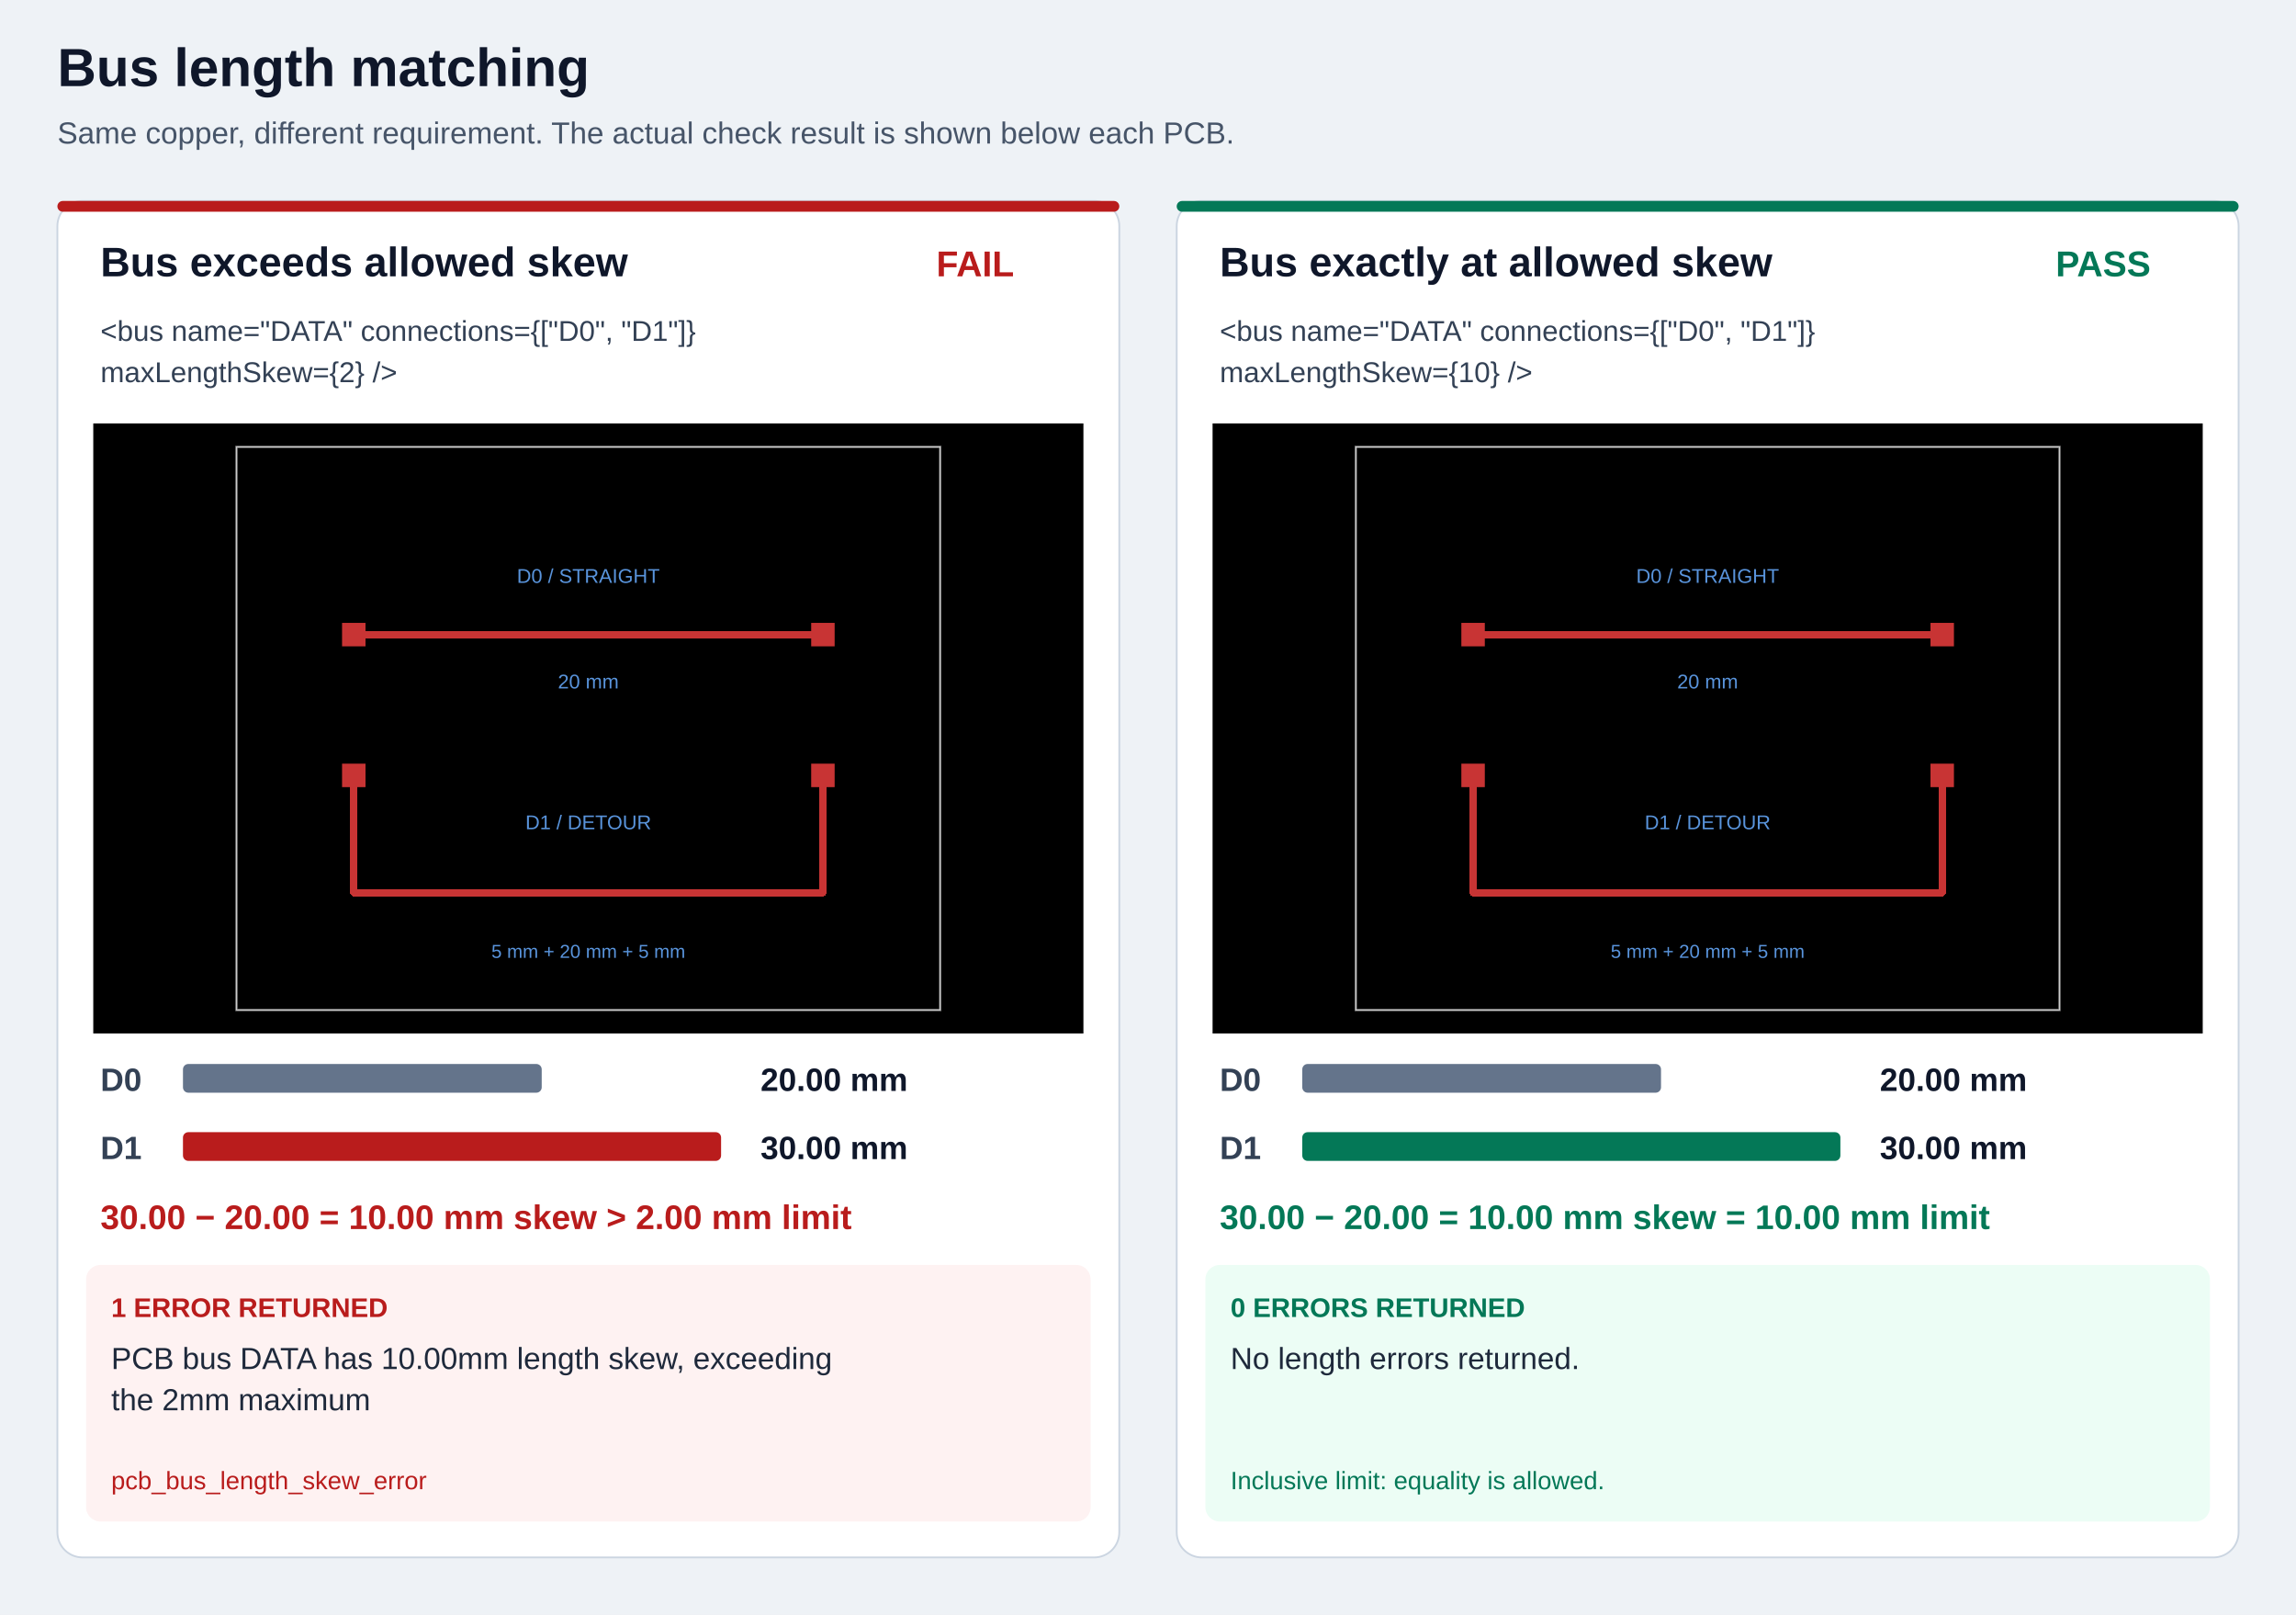
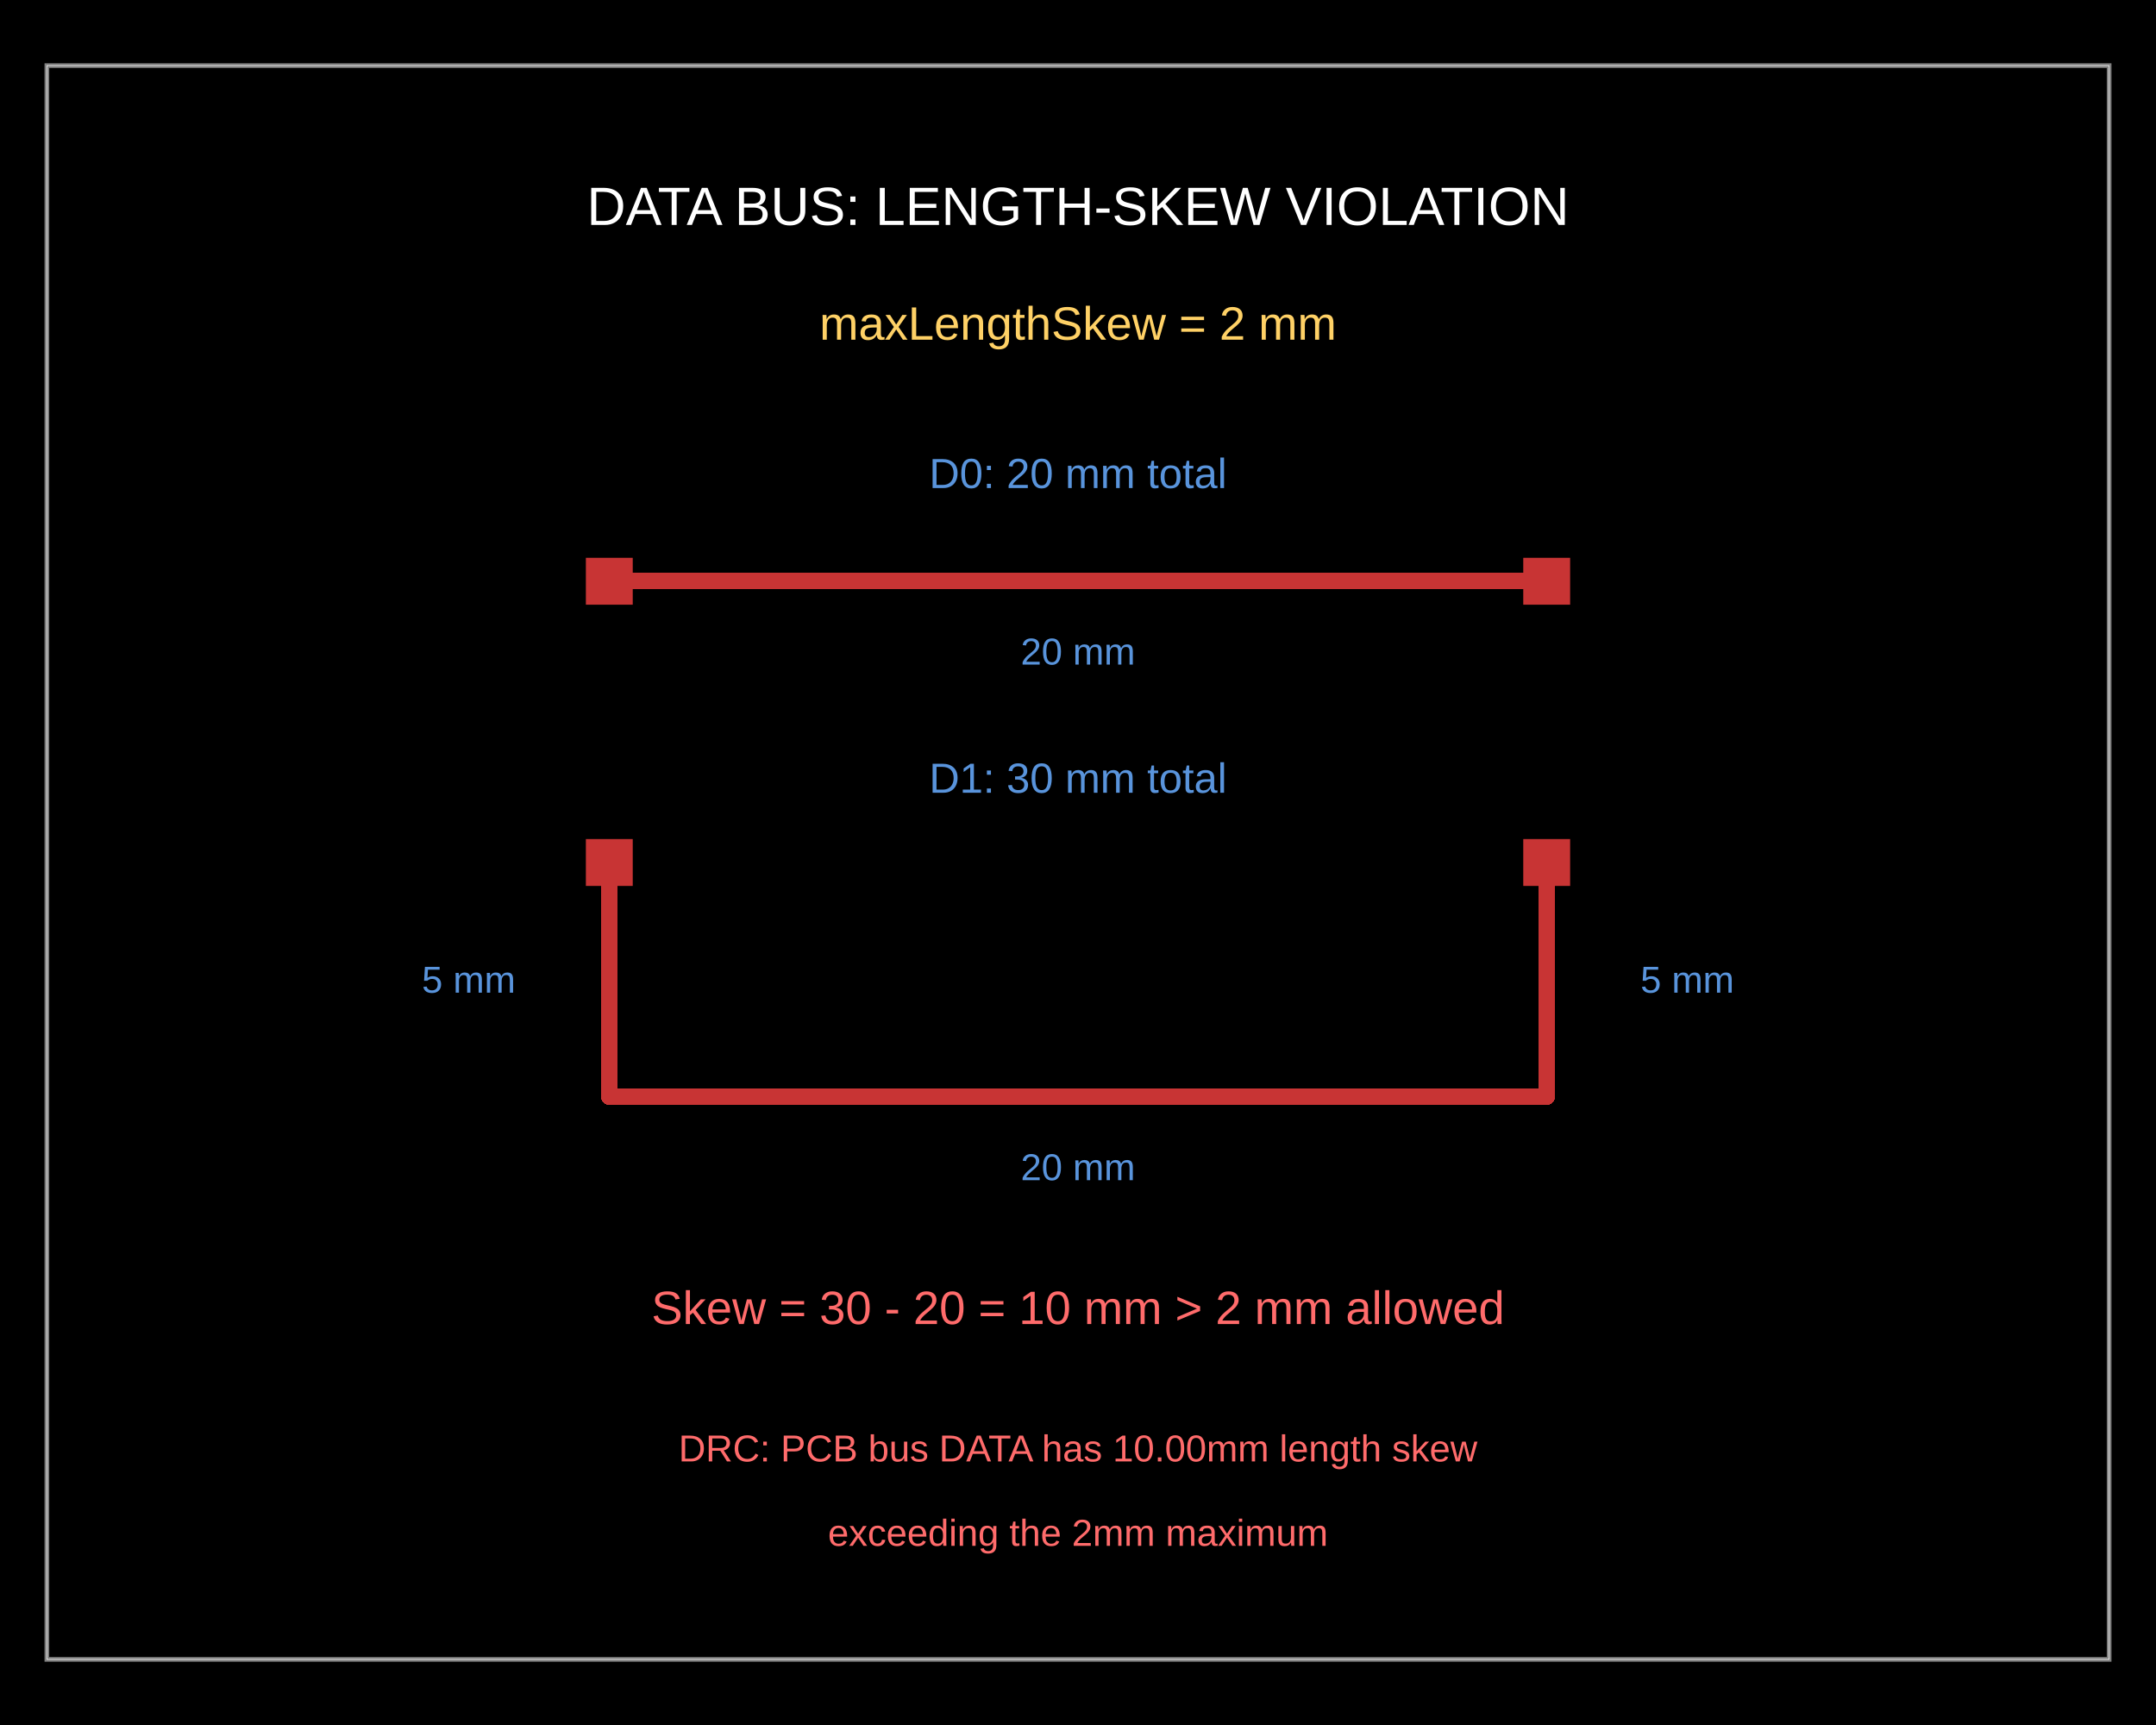
- <svg xmlns="http://www.w3.org/2000/svg" width="1280" height="900" viewBox="0 0 1280 900">
-   <rect width="1280" height="900" fill="#eef2f6" />
-   <text x="32" y="48" font-family="Arial, sans-serif" font-size="30" fill="#0f172a" font-weight="700">Bus length matching</text>
-   <text x="32" y="80" font-family="Arial, sans-serif" font-size="17" fill="#475569" font-weight="400">Same copper, different requirement. The actual check result is shown below each PCB.</text>
-   <rect x="32" y="112" width="592" height="756" rx="14" fill="white" stroke="#cbd5e1" />
-   <rect x="32" y="112" width="592" height="6" rx="3" fill="#b91c1c" />
-   <text x="56" y="154" font-family="Arial, sans-serif" font-size="23" fill="#0f172a" font-weight="700">Bus exceeds allowed skew</text>
-   <text x="522" y="154" font-family="Arial, sans-serif" font-size="20" fill="#b91c1c" font-weight="700">FAIL</text>
-   <text x="56" y="190" font-family="Arial, sans-serif" font-size="16" fill="#334155" font-weight="400">&lt;bus name="DATA" connections={["D0", "D1"]}</text>
-   <text x="56" y="213" font-family="Arial, sans-serif" font-size="16" fill="#334155" font-weight="400">  maxLengthSkew={2} /&gt;</text>
-   <svg x="52" y="236" width="552" height="340" data-software-used-string="@tscircuit/core@0.0.1933">
-     <style />
-     <rect class="boundary" x="0" y="0" fill="#000" width="552" height="340" data-type="pcb_background" data-pcb-layer="global" />
-     <rect class="pcb-boundary" fill="none" stroke="#fff" stroke-width="0.3" x="79.846" y="13.077" width="392.308" height="313.846" data-type="pcb_boundary" data-pcb-layer="global" />
-     <path class="pcb-board" d="M 79.846 326.923 L 472.154 326.923 L 472.154 13.077 L 79.846 13.077 Z" fill="none" stroke="rgba(255, 255, 255, 0.5)" stroke-width="1.308" data-type="pcb_board" data-pcb-layer="board" />
-     <rect class="pcb-pad" fill="rgb(200, 52, 52)" x="138.692" y="111.154" width="13.077" height="13.077" data-type="pcb_smtpad" data-pcb-layer="top" data-pad-name="TX0.SIGNAL" />
-     <rect class="pcb-pad" fill="rgb(200, 52, 52)" x="400.231" y="111.154" width="13.077" height="13.077" data-type="pcb_smtpad" data-pcb-layer="top" data-pad-name="RX0.SIGNAL" />
-     <rect class="pcb-pad" fill="rgb(200, 52, 52)" x="138.692" y="189.615" width="13.077" height="13.077" data-type="pcb_smtpad" data-pcb-layer="top" data-pad-name="TX1.SIGNAL" />
-     <rect class="pcb-pad" fill="rgb(200, 52, 52)" x="400.231" y="189.615" width="13.077" height="13.077" data-type="pcb_smtpad" data-pcb-layer="top" data-pad-name="RX1.SIGNAL" />
-     <path class="pcb-trace" stroke="rgb(200, 52, 52)" fill="none" d="M 145.231 117.692 L 406.769 117.692" stroke-width="3.923" stroke-linecap="round" stroke-linejoin="round" shape-rendering="crispEdges" data-type="pcb_trace" data-pcb-layer="top" />
-     <path class="pcb-trace" stroke="rgb(200, 52, 52)" fill="none" d="M 145.231 196.154 L 145.231 261.538" stroke-width="3.923" stroke-linecap="round" stroke-linejoin="round" shape-rendering="crispEdges" data-type="pcb_trace" data-pcb-layer="top" />
-     <path class="pcb-trace" stroke="rgb(200, 52, 52)" fill="none" d="M 145.231 261.538 L 406.769 261.538" stroke-width="3.923" stroke-linecap="round" stroke-linejoin="round" shape-rendering="crispEdges" data-type="pcb_trace" data-pcb-layer="top" />
-     <path class="pcb-trace" stroke="rgb(200, 52, 52)" fill="none" d="M 406.769 261.538 L 406.769 196.154" stroke-width="3.923" stroke-linecap="round" stroke-linejoin="round" shape-rendering="crispEdges" data-type="pcb_trace" data-pcb-layer="top" />
-     <text x="276" y="85" fill="rgb(89, 148, 220)" font-family="Arial, sans-serif" font-size="11.115" text-anchor="middle" dominant-baseline="central" class="pcb-note-text" data-type="pcb_note_text" data-pcb-note-text-id="pcb_note_text_0" data-pcb-layer="overlay">D0  /  STRAIGHT</text>
-     <text x="276" y="222.308" fill="rgb(89, 148, 220)" font-family="Arial, sans-serif" font-size="11.115" text-anchor="middle" dominant-baseline="central" class="pcb-note-text" data-type="pcb_note_text" data-pcb-note-text-id="pcb_note_text_1" data-pcb-layer="overlay">D1  /  DETOUR</text>
-     <text x="276" y="143.846" fill="rgb(89, 148, 220)" font-family="Arial, sans-serif" font-size="11.115" text-anchor="middle" dominant-baseline="central" class="pcb-note-text" data-type="pcb_note_text" data-pcb-note-text-id="pcb_note_text_2" data-pcb-layer="overlay">20 mm</text>
-     <text x="276" y="294.231" fill="rgb(89, 148, 220)" font-family="Arial, sans-serif" font-size="10.462" text-anchor="middle" dominant-baseline="central" class="pcb-note-text" data-type="pcb_note_text" data-pcb-note-text-id="pcb_note_text_3" data-pcb-layer="overlay">5 mm + 20 mm + 5 mm</text>
-   </svg>
-   <text x="56" y="608" font-family="Arial, sans-serif" font-size="18" fill="#334155" font-weight="700">D0</text>
-   <rect x="102" y="593" width="200" height="16" rx="3" fill="#64748b" />
-   <text x="424" y="608" font-family="Arial, sans-serif" font-size="18" fill="#0f172a" font-weight="700">20.00 mm</text>
-   <text x="56" y="646" font-family="Arial, sans-serif" font-size="18" fill="#334155" font-weight="700">D1</text>
-   <rect x="102" y="631" width="300" height="16" rx="3" fill="#b91c1c" />
-   <text x="424" y="646" font-family="Arial, sans-serif" font-size="18" fill="#0f172a" font-weight="700">30.00 mm</text>
-   <text x="56" y="685" font-family="Arial, sans-serif" font-size="19" fill="#b91c1c" font-weight="700">30.00 − 20.00 = 10.00 mm skew  &gt;  2.00 mm limit</text>
-   <rect x="48" y="705" width="560" height="143" rx="8" fill="#fef2f2" />
-   <text x="62" y="734" font-family="Arial, sans-serif" font-size="15" fill="#b91c1c" font-weight="700">1 ERROR RETURNED</text>
-   <text x="62" y="763" font-family="Arial, sans-serif" font-size="17" fill="#1e293b" font-weight="400">PCB bus DATA has 10.00mm length skew, exceeding</text>
-   <text x="62" y="786" font-family="Arial, sans-serif" font-size="17" fill="#1e293b" font-weight="400">the 2mm maximum</text>
-   <text x="62" y="830" font-family="Arial, sans-serif" font-size="14" fill="#b91c1c" font-weight="400">pcb_bus_length_skew_error</text>
-   <rect x="656" y="112" width="592" height="756" rx="14" fill="white" stroke="#cbd5e1" />
-   <rect x="656" y="112" width="592" height="6" rx="3" fill="#047857" />
-   <text x="680" y="154" font-family="Arial, sans-serif" font-size="23" fill="#0f172a" font-weight="700">Bus exactly at allowed skew</text>
-   <text x="1146" y="154" font-family="Arial, sans-serif" font-size="20" fill="#047857" font-weight="700">PASS</text>
-   <text x="680" y="190" font-family="Arial, sans-serif" font-size="16" fill="#334155" font-weight="400">&lt;bus name="DATA" connections={["D0", "D1"]}</text>
-   <text x="680" y="213" font-family="Arial, sans-serif" font-size="16" fill="#334155" font-weight="400">  maxLengthSkew={10} /&gt;</text>
-   <svg x="676" y="236" width="552" height="340" data-software-used-string="@tscircuit/core@0.0.1933">
-     <style />
-     <rect class="boundary" x="0" y="0" fill="#000" width="552" height="340" data-type="pcb_background" data-pcb-layer="global" />
-     <rect class="pcb-boundary" fill="none" stroke="#fff" stroke-width="0.3" x="79.846" y="13.077" width="392.308" height="313.846" data-type="pcb_boundary" data-pcb-layer="global" />
-     <path class="pcb-board" d="M 79.846 326.923 L 472.154 326.923 L 472.154 13.077 L 79.846 13.077 Z" fill="none" stroke="rgba(255, 255, 255, 0.5)" stroke-width="1.308" data-type="pcb_board" data-pcb-layer="board" />
-     <rect class="pcb-pad" fill="rgb(200, 52, 52)" x="138.692" y="111.154" width="13.077" height="13.077" data-type="pcb_smtpad" data-pcb-layer="top" data-pad-name="TX0.SIGNAL" />
-     <rect class="pcb-pad" fill="rgb(200, 52, 52)" x="400.231" y="111.154" width="13.077" height="13.077" data-type="pcb_smtpad" data-pcb-layer="top" data-pad-name="RX0.SIGNAL" />
-     <rect class="pcb-pad" fill="rgb(200, 52, 52)" x="138.692" y="189.615" width="13.077" height="13.077" data-type="pcb_smtpad" data-pcb-layer="top" data-pad-name="TX1.SIGNAL" />
-     <rect class="pcb-pad" fill="rgb(200, 52, 52)" x="400.231" y="189.615" width="13.077" height="13.077" data-type="pcb_smtpad" data-pcb-layer="top" data-pad-name="RX1.SIGNAL" />
-     <path class="pcb-trace" stroke="rgb(200, 52, 52)" fill="none" d="M 145.231 117.692 L 406.769 117.692" stroke-width="3.923" stroke-linecap="round" stroke-linejoin="round" shape-rendering="crispEdges" data-type="pcb_trace" data-pcb-layer="top" />
-     <path class="pcb-trace" stroke="rgb(200, 52, 52)" fill="none" d="M 145.231 196.154 L 145.231 261.538" stroke-width="3.923" stroke-linecap="round" stroke-linejoin="round" shape-rendering="crispEdges" data-type="pcb_trace" data-pcb-layer="top" />
-     <path class="pcb-trace" stroke="rgb(200, 52, 52)" fill="none" d="M 145.231 261.538 L 406.769 261.538" stroke-width="3.923" stroke-linecap="round" stroke-linejoin="round" shape-rendering="crispEdges" data-type="pcb_trace" data-pcb-layer="top" />
-     <path class="pcb-trace" stroke="rgb(200, 52, 52)" fill="none" d="M 406.769 261.538 L 406.769 196.154" stroke-width="3.923" stroke-linecap="round" stroke-linejoin="round" shape-rendering="crispEdges" data-type="pcb_trace" data-pcb-layer="top" />
-     <text x="276" y="85" fill="rgb(89, 148, 220)" font-family="Arial, sans-serif" font-size="11.115" text-anchor="middle" dominant-baseline="central" class="pcb-note-text" data-type="pcb_note_text" data-pcb-note-text-id="pcb_note_text_0" data-pcb-layer="overlay">D0  /  STRAIGHT</text>
-     <text x="276" y="222.308" fill="rgb(89, 148, 220)" font-family="Arial, sans-serif" font-size="11.115" text-anchor="middle" dominant-baseline="central" class="pcb-note-text" data-type="pcb_note_text" data-pcb-note-text-id="pcb_note_text_1" data-pcb-layer="overlay">D1  /  DETOUR</text>
-     <text x="276" y="143.846" fill="rgb(89, 148, 220)" font-family="Arial, sans-serif" font-size="11.115" text-anchor="middle" dominant-baseline="central" class="pcb-note-text" data-type="pcb_note_text" data-pcb-note-text-id="pcb_note_text_2" data-pcb-layer="overlay">20 mm</text>
-     <text x="276" y="294.231" fill="rgb(89, 148, 220)" font-family="Arial, sans-serif" font-size="10.462" text-anchor="middle" dominant-baseline="central" class="pcb-note-text" data-type="pcb_note_text" data-pcb-note-text-id="pcb_note_text_3" data-pcb-layer="overlay">5 mm + 20 mm + 5 mm</text>
-   </svg>
-   <text x="680" y="608" font-family="Arial, sans-serif" font-size="18" fill="#334155" font-weight="700">D0</text>
-   <rect x="726" y="593" width="200" height="16" rx="3" fill="#64748b" />
-   <text x="1048" y="608" font-family="Arial, sans-serif" font-size="18" fill="#0f172a" font-weight="700">20.00 mm</text>
-   <text x="680" y="646" font-family="Arial, sans-serif" font-size="18" fill="#334155" font-weight="700">D1</text>
-   <rect x="726" y="631" width="300" height="16" rx="3" fill="#047857" />
-   <text x="1048" y="646" font-family="Arial, sans-serif" font-size="18" fill="#0f172a" font-weight="700">30.00 mm</text>
-   <text x="680" y="685" font-family="Arial, sans-serif" font-size="19" fill="#047857" font-weight="700">30.00 − 20.00 = 10.00 mm skew  =  10.00 mm limit</text>
-   <rect x="672" y="705" width="560" height="143" rx="8" fill="#ecfdf5" />
-   <text x="686" y="734" font-family="Arial, sans-serif" font-size="15" fill="#047857" font-weight="700">0 ERRORS RETURNED</text>
-   <text x="686" y="763" font-family="Arial, sans-serif" font-size="17" fill="#1e293b" font-weight="400">No length errors returned.</text>
-   <text x="686" y="830" font-family="Arial, sans-serif" font-size="14" fill="#047857" font-weight="400">Inclusive limit: equality is allowed.</text>
+ <svg xmlns="http://www.w3.org/2000/svg" width="1000" height="800" data-software-used-string="@tscircuit/core@0.0.1933">
+   <style />
+   <rect class="boundary" x="0" y="0" fill="#000" width="1000" height="800" data-type="pcb_background" data-pcb-layer="global" />
+   <rect class="pcb-boundary" fill="none" stroke="#fff" stroke-width="0.3" x="21.739" y="30.435" width="956.522" height="739.13" data-type="pcb_boundary" data-pcb-layer="global" />
+   <path class="pcb-board" d="M 21.739 769.565 L 978.261 769.565 L 978.261 30.435 L 21.739 30.435 Z" fill="none" stroke="rgba(255, 255, 255, 0.5)" stroke-width="2.174" data-type="pcb_board" data-pcb-layer="board" />
+   <rect class="pcb-pad" fill="rgb(200, 52, 52)" x="271.739" y="258.696" width="21.739" height="21.739" data-type="pcb_smtpad" data-pcb-layer="top" data-pad-name="TX0.SIGNAL" />
+   <rect class="pcb-pad" fill="rgb(200, 52, 52)" x="706.522" y="258.696" width="21.739" height="21.739" data-type="pcb_smtpad" data-pcb-layer="top" data-pad-name="RX0.SIGNAL" />
+   <rect class="pcb-pad" fill="rgb(200, 52, 52)" x="271.739" y="389.13" width="21.739" height="21.739" data-type="pcb_smtpad" data-pcb-layer="top" data-pad-name="TX1.SIGNAL" />
+   <rect class="pcb-pad" fill="rgb(200, 52, 52)" x="706.522" y="389.13" width="21.739" height="21.739" data-type="pcb_smtpad" data-pcb-layer="top" data-pad-name="RX1.SIGNAL" />
+   <path class="pcb-trace" stroke="rgb(200, 52, 52)" fill="none" d="M 282.609 269.565 L 717.391 269.565" stroke-width="7.609" stroke-linecap="round" stroke-linejoin="round" shape-rendering="crispEdges" data-type="pcb_trace" data-pcb-layer="top" />
+   <path class="pcb-trace" stroke="rgb(200, 52, 52)" fill="none" d="M 282.609 400 L 282.609 508.696" stroke-width="7.609" stroke-linecap="round" stroke-linejoin="round" shape-rendering="crispEdges" data-type="pcb_trace" data-pcb-layer="top" />
+   <path class="pcb-trace" stroke="rgb(200, 52, 52)" fill="none" d="M 282.609 508.696 L 717.391 508.696" stroke-width="7.609" stroke-linecap="round" stroke-linejoin="round" shape-rendering="crispEdges" data-type="pcb_trace" data-pcb-layer="top" />
+   <path class="pcb-trace" stroke="rgb(200, 52, 52)" fill="none" d="M 717.391 508.696 L 717.391 400" stroke-width="7.609" stroke-linecap="round" stroke-linejoin="round" shape-rendering="crispEdges" data-type="pcb_trace" data-pcb-layer="top" />
+   <text x="500" y="95.652" fill="white" font-family="Arial, sans-serif" font-size="25" text-anchor="middle" dominant-baseline="central" class="pcb-note-text" data-type="pcb_note_text" data-pcb-note-text-id="pcb_note_text_0" data-pcb-layer="overlay">DATA BUS: LENGTH-SKEW VIOLATION</text>
+   <text x="500" y="150" fill="#ffd166" font-family="Arial, sans-serif" font-size="21.739" text-anchor="middle" dominant-baseline="central" class="pcb-note-text" data-type="pcb_note_text" data-pcb-note-text-id="pcb_note_text_1" data-pcb-layer="overlay">maxLengthSkew = 2 mm</text>
+   <text x="500" y="219.565" fill="rgb(89, 148, 220)" font-family="Arial, sans-serif" font-size="19.565" text-anchor="middle" dominant-baseline="central" class="pcb-note-text" data-type="pcb_note_text" data-pcb-note-text-id="pcb_note_text_2" data-pcb-layer="overlay">D0: 20 mm total</text>
+   <text x="500" y="302.174" fill="rgb(89, 148, 220)" font-family="Arial, sans-serif" font-size="17.391" text-anchor="middle" dominant-baseline="central" class="pcb-note-text" data-type="pcb_note_text" data-pcb-note-text-id="pcb_note_text_3" data-pcb-layer="overlay">20 mm</text>
+   <text x="500" y="360.87" fill="rgb(89, 148, 220)" font-family="Arial, sans-serif" font-size="19.565" text-anchor="middle" dominant-baseline="central" class="pcb-note-text" data-type="pcb_note_text" data-pcb-note-text-id="pcb_note_text_4" data-pcb-layer="overlay">D1: 30 mm total</text>
+   <text x="217.391" y="454.348" fill="rgb(89, 148, 220)" font-family="Arial, sans-serif" font-size="17.391" text-anchor="middle" dominant-baseline="central" class="pcb-note-text" data-type="pcb_note_text" data-pcb-note-text-id="pcb_note_text_5" data-pcb-layer="overlay">5 mm</text>
+   <text x="782.609" y="454.348" fill="rgb(89, 148, 220)" font-family="Arial, sans-serif" font-size="17.391" text-anchor="middle" dominant-baseline="central" class="pcb-note-text" data-type="pcb_note_text" data-pcb-note-text-id="pcb_note_text_6" data-pcb-layer="overlay">5 mm</text>
+   <text x="500" y="541.304" fill="rgb(89, 148, 220)" font-family="Arial, sans-serif" font-size="17.391" text-anchor="middle" dominant-baseline="central" class="pcb-note-text" data-type="pcb_note_text" data-pcb-note-text-id="pcb_note_text_7" data-pcb-layer="overlay">20 mm</text>
+   <text x="500" y="606.522" fill="#ff6b6b" font-family="Arial, sans-serif" font-size="21.739" text-anchor="middle" dominant-baseline="central" class="pcb-note-text" data-type="pcb_note_text" data-pcb-note-text-id="pcb_note_text_8" data-pcb-layer="overlay">Skew = 30 - 20 = 10 mm &gt; 2 mm allowed</text>
+   <text x="500" y="671.739" fill="#ff6b6b" font-family="Arial, sans-serif" font-size="17.391" text-anchor="middle" dominant-baseline="central" class="pcb-note-text" data-type="pcb_note_text" data-pcb-note-text-id="pcb_note_text_9" data-pcb-layer="overlay">DRC: PCB bus DATA has 10.00mm length skew</text>
+   <text x="500" y="710.87" fill="#ff6b6b" font-family="Arial, sans-serif" font-size="17.391" text-anchor="middle" dominant-baseline="central" class="pcb-note-text" data-type="pcb_note_text" data-pcb-note-text-id="pcb_note_text_10" data-pcb-layer="overlay">exceeding the 2mm maximum</text>
</svg>
